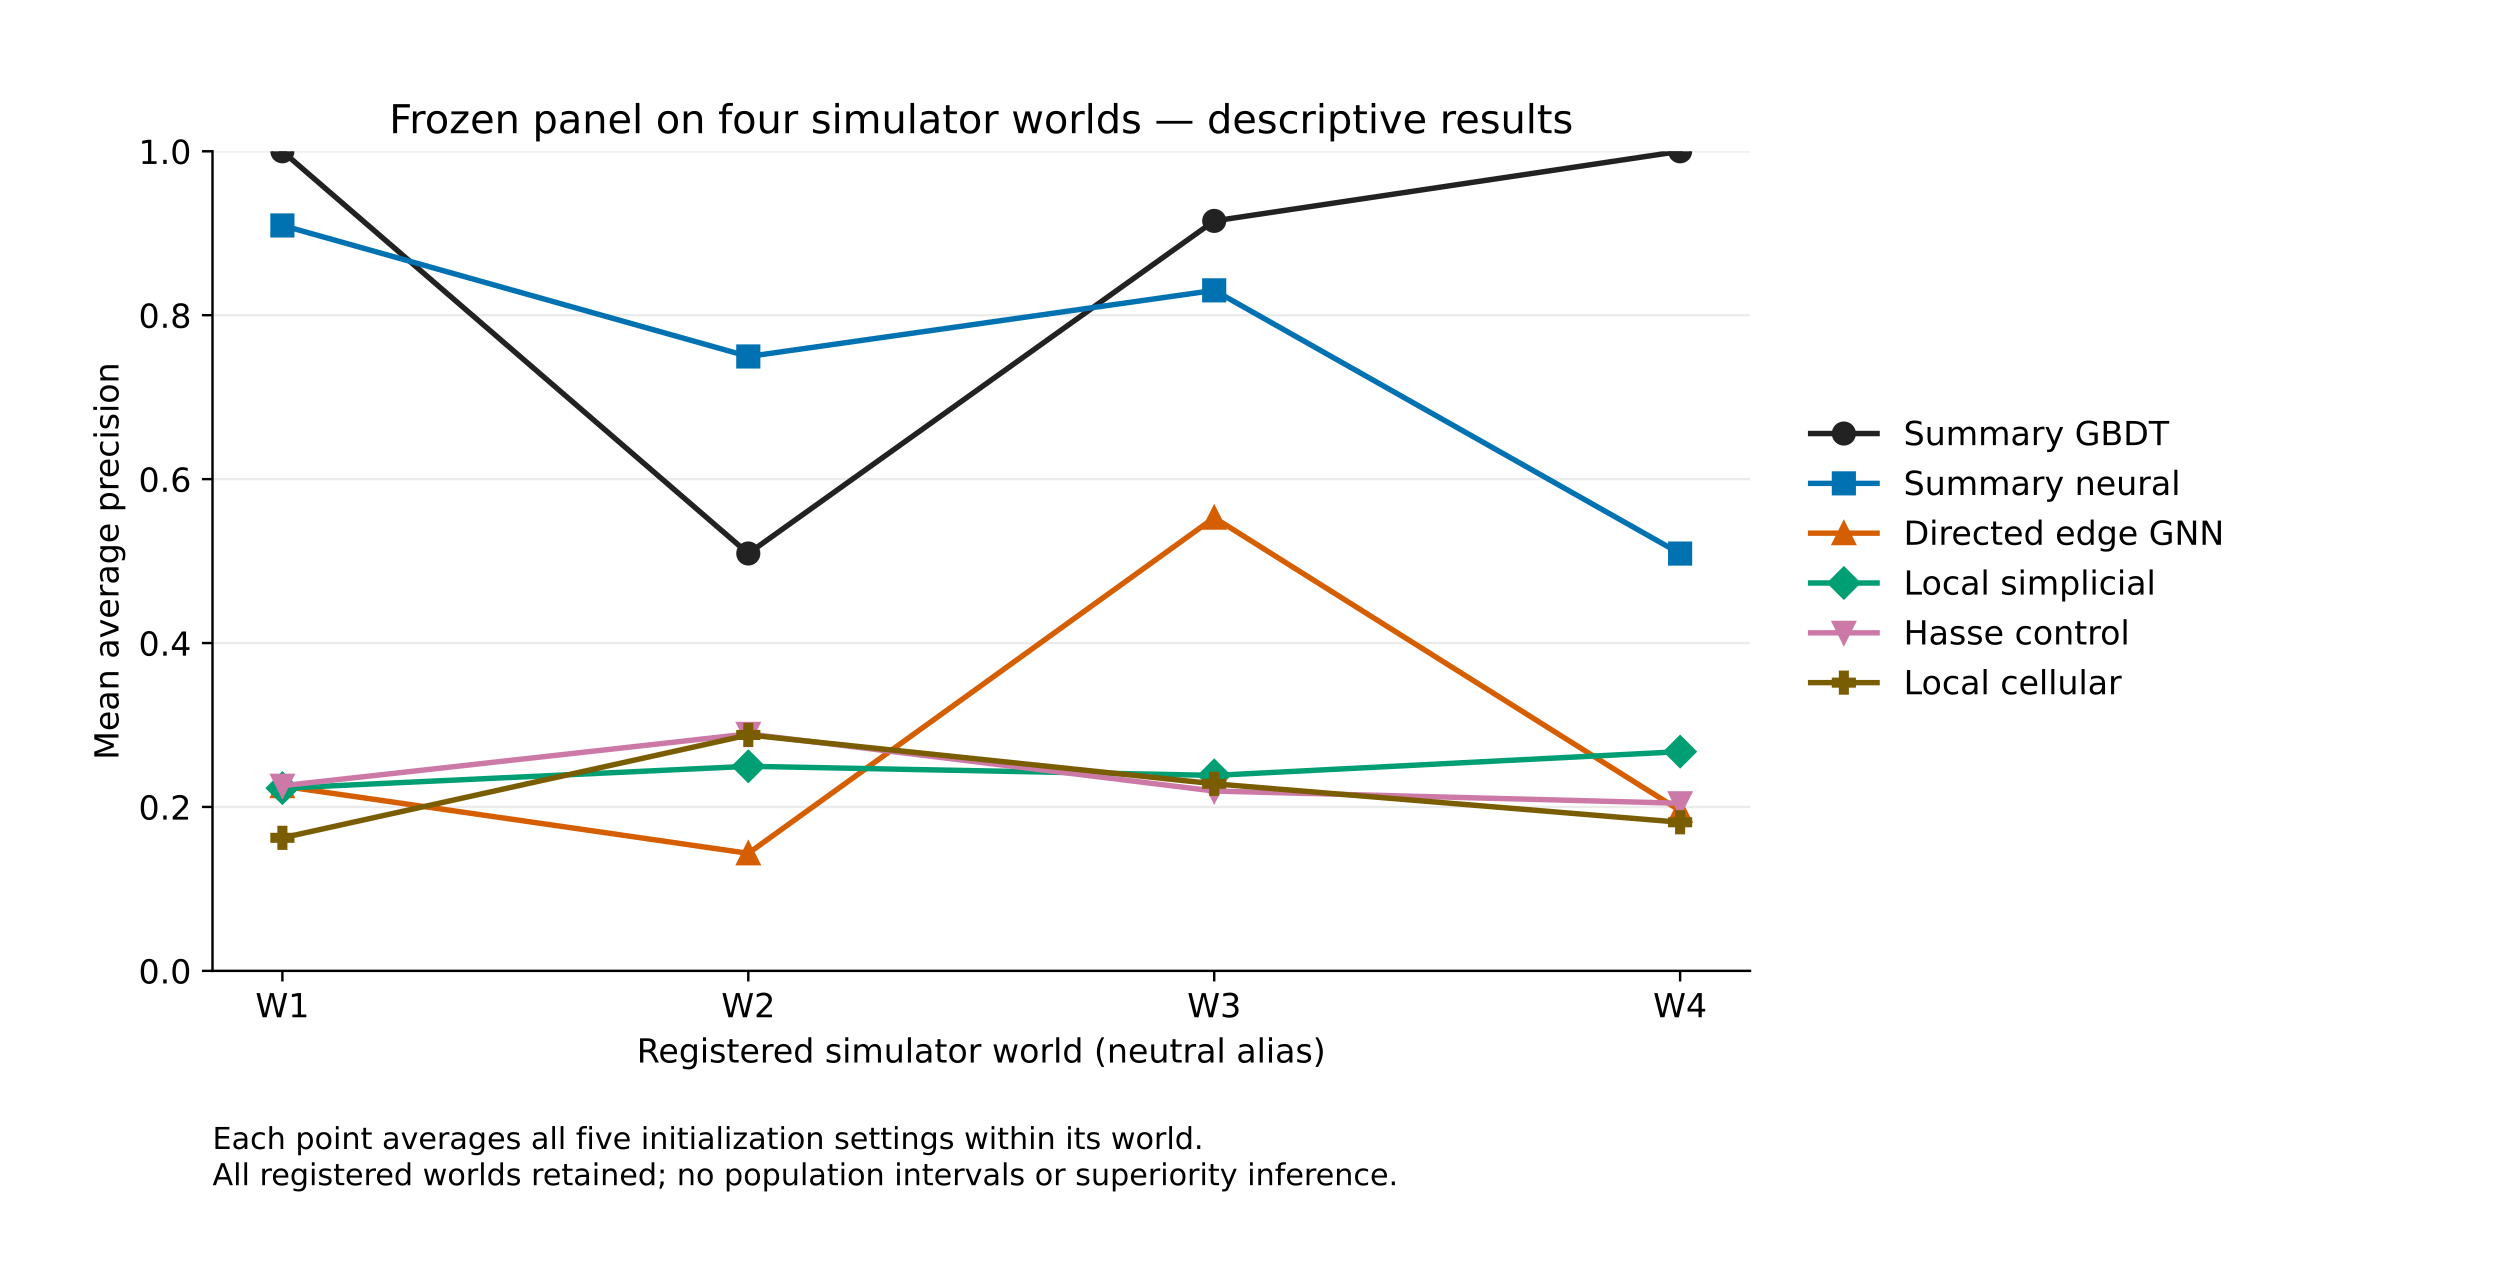
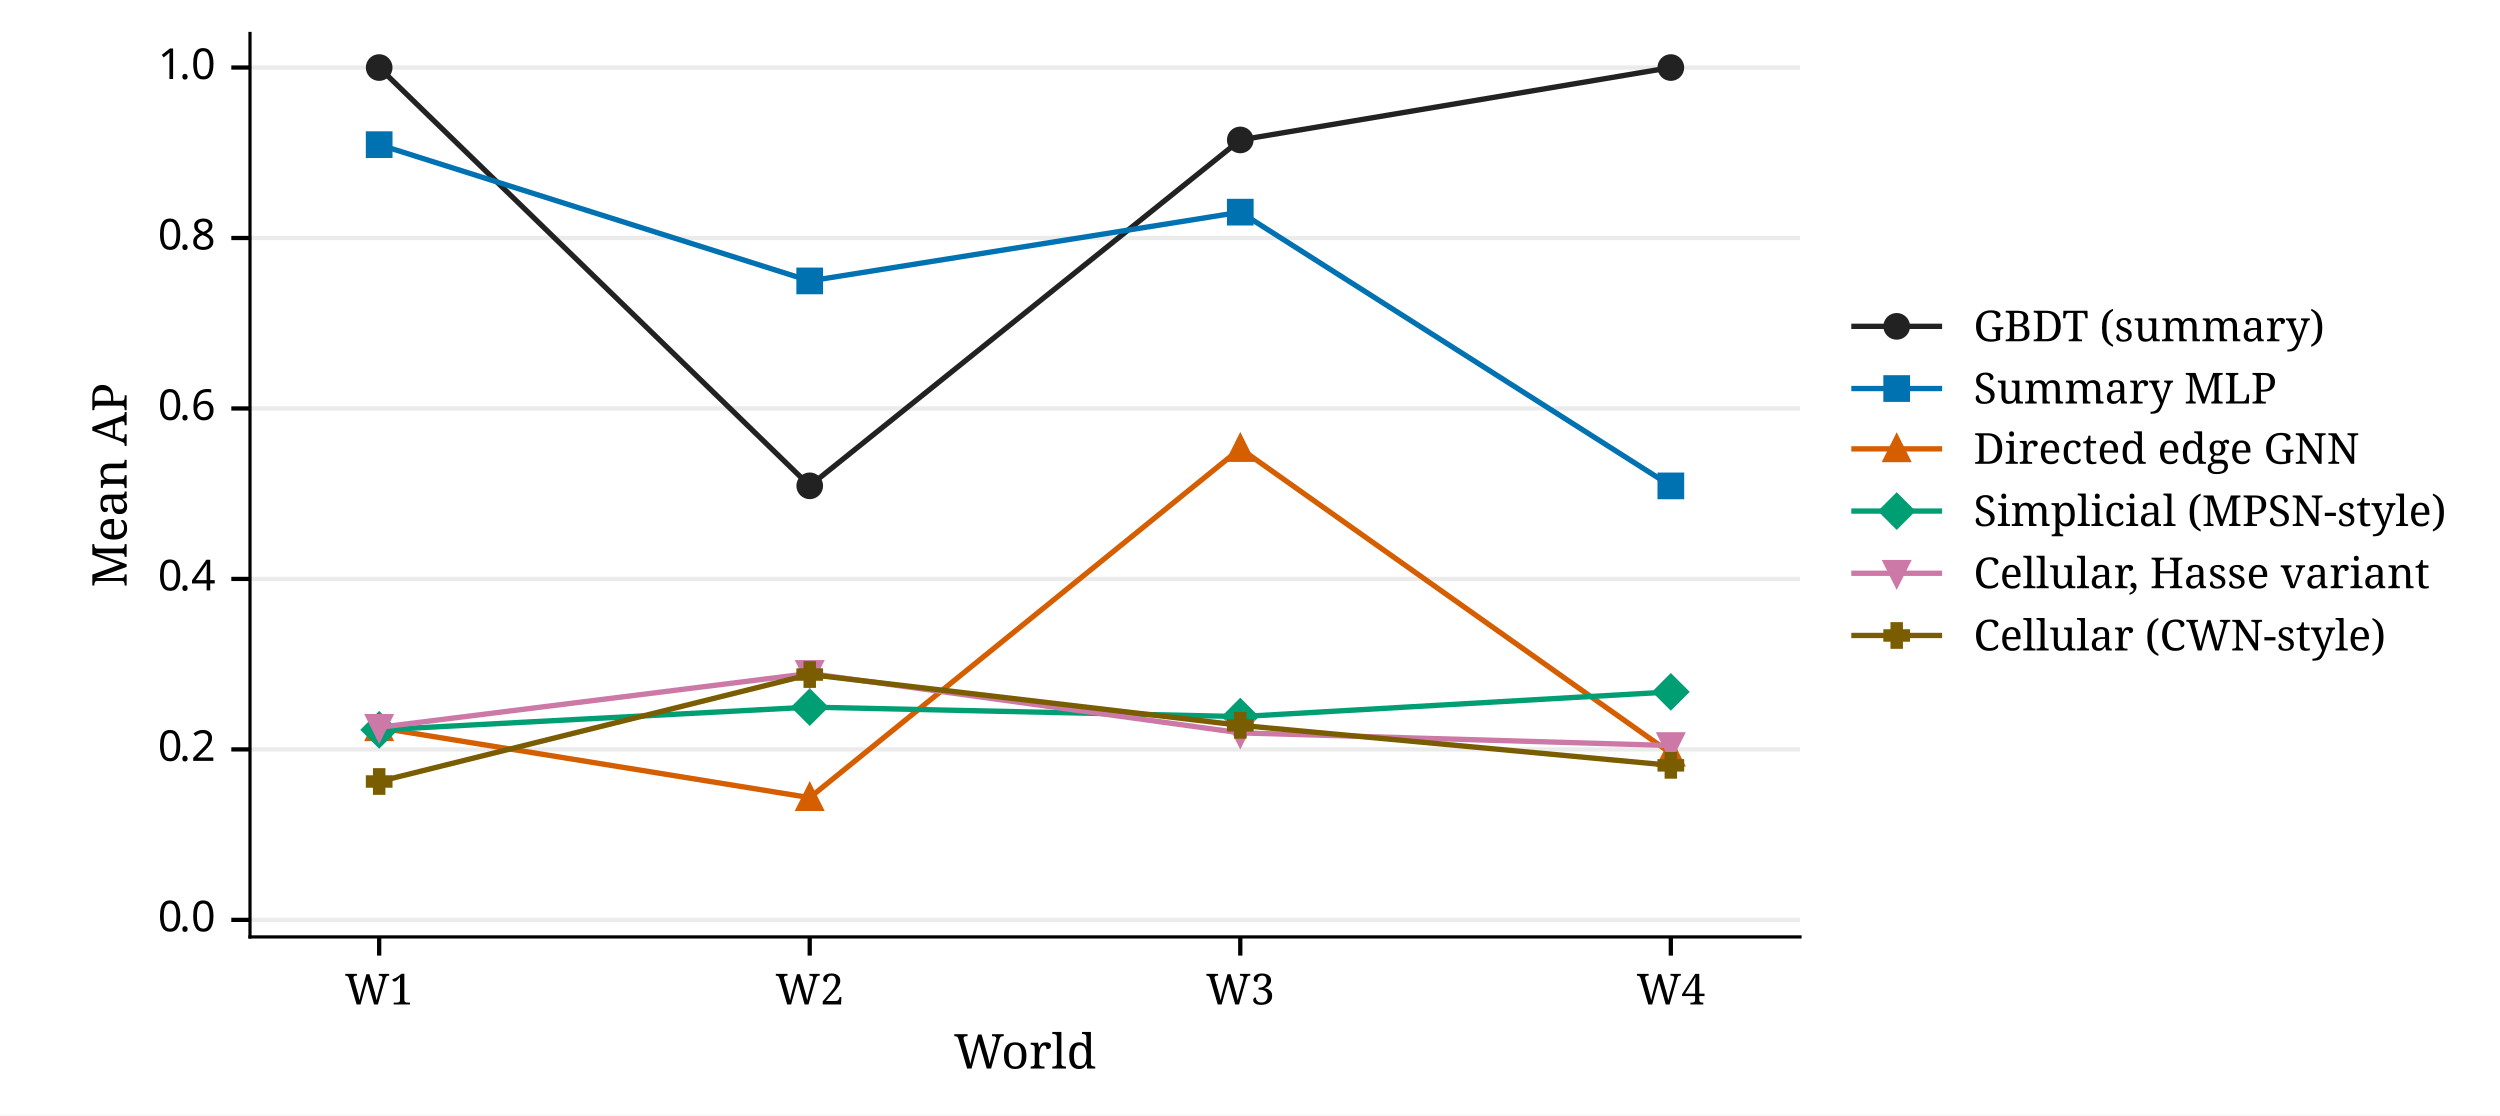
- <svg xmlns="http://www.w3.org/2000/svg" xmlns:xlink="http://www.w3.org/1999/xlink" width="828pt" height="417.6pt" viewBox="0 0 828 417.6" version="1.1">
+ <svg xmlns="http://www.w3.org/2000/svg" xmlns:xlink="http://www.w3.org/1999/xlink" width="468pt" height="208.8pt" viewBox="0 0 468 208.8" version="1.1">
  <defs>
    <style type="text/css">*{stroke-linejoin: round; stroke-linecap: butt}</style>
  </defs>
  <g id="figure_1">
    <g id="patch_1">
-       <path d="M 0 417.6  L 828 417.6  L 828 0  L 0 0  z " style="fill: #ffffff" />
+       <path d="M 0 208.8  L 468 208.8  L 468 0  L 0 0  z " style="fill: #ffffff" />
    </g>
    <g id="axes_1">
      <g id="patch_2">
-         <path d="M 70.38 321.552  L 579.6 321.552  L 579.6 50.112  L 70.38 50.112  z " style="fill: #ffffff" />
+         <path d="M 46.8 175.392  L 336.96 175.392  L 336.96 6.264  L 46.8 6.264  z " style="fill: #ffffff" />
      </g>
      <g id="matplotlib.axis_1">
        <g id="xtick_1">
          <g id="line2d_1">
            <defs>
              <path id="m6c389bc5df" d="M 0 0  L 0 3.5  " style="stroke: #000000; stroke-width: 0.8" />
            </defs>
            <g>
-               <use xlink:href="#m6c389bc5df" x="93.526" y="321.552" style="stroke: #000000; stroke-width: 0.8" />
+               <use xlink:href="#m6c389bc5df" x="70.98" y="175.392" style="stroke: #000000; stroke-width: 0.8" />
            </g>
          </g>
          <g id="text_1">
-             <text style="font-size: 11px; font-family: 'DejaVu Sans', 'Bitstream Vera Sans', 'Computer Modern Sans Serif', 'Lucida Grande', 'Verdana', 'Geneva', 'Lucid', 'Arial', 'Helvetica', 'Avant Garde', sans-serif; text-anchor: middle" x="93.526" y="336.909" transform="rotate(-0 93.52636 336.9094)">W1</text>
+             <text style="font-size: 8px; font-family: 'cmr10', serif; text-anchor: middle" x="70.98" y="188.033" transform="rotate(-0 70.98 188.0326)">W1</text>
          </g>
        </g>
        <g id="xtick_2">
          <g id="line2d_2">
            <g>
-               <use xlink:href="#m6c389bc5df" x="247.835" y="321.552" style="stroke: #000000; stroke-width: 0.8" />
+               <use xlink:href="#m6c389bc5df" x="151.58" y="175.392" style="stroke: #000000; stroke-width: 0.8" />
            </g>
          </g>
          <g id="text_2">
-             <text style="font-size: 11px; font-family: 'DejaVu Sans', 'Bitstream Vera Sans', 'Computer Modern Sans Serif', 'Lucida Grande', 'Verdana', 'Geneva', 'Lucid', 'Arial', 'Helvetica', 'Avant Garde', sans-serif; text-anchor: middle" x="247.835" y="336.909" transform="rotate(-0 247.8355 336.9094)">W2</text>
+             <text style="font-size: 8px; font-family: 'cmr10', serif; text-anchor: middle" x="151.58" y="188.033" transform="rotate(-0 151.58 188.0326)">W2</text>
          </g>
        </g>
        <g id="xtick_3">
          <g id="line2d_3">
            <g>
-               <use xlink:href="#m6c389bc5df" x="402.145" y="321.552" style="stroke: #000000; stroke-width: 0.8" />
+               <use xlink:href="#m6c389bc5df" x="232.18" y="175.392" style="stroke: #000000; stroke-width: 0.8" />
            </g>
          </g>
          <g id="text_3">
-             <text style="font-size: 11px; font-family: 'DejaVu Sans', 'Bitstream Vera Sans', 'Computer Modern Sans Serif', 'Lucida Grande', 'Verdana', 'Geneva', 'Lucid', 'Arial', 'Helvetica', 'Avant Garde', sans-serif; text-anchor: middle" x="402.145" y="336.909" transform="rotate(-0 402.1445 336.9094)">W3</text>
+             <text style="font-size: 8px; font-family: 'cmr10', serif; text-anchor: middle" x="232.18" y="188.033" transform="rotate(-0 232.18 188.0326)">W3</text>
          </g>
        </g>
        <g id="xtick_4">
          <g id="line2d_4">
            <g>
-               <use xlink:href="#m6c389bc5df" x="556.454" y="321.552" style="stroke: #000000; stroke-width: 0.8" />
+               <use xlink:href="#m6c389bc5df" x="312.78" y="175.392" style="stroke: #000000; stroke-width: 0.8" />
            </g>
          </g>
          <g id="text_4">
-             <text style="font-size: 11px; font-family: 'DejaVu Sans', 'Bitstream Vera Sans', 'Computer Modern Sans Serif', 'Lucida Grande', 'Verdana', 'Geneva', 'Lucid', 'Arial', 'Helvetica', 'Avant Garde', sans-serif; text-anchor: middle" x="556.454" y="336.909" transform="rotate(-0 556.4536 336.9094)">W4</text>
+             <text style="font-size: 8px; font-family: 'cmr10', serif; text-anchor: middle" x="312.78" y="188.033" transform="rotate(-0 312.78 188.0326)">W4</text>
          </g>
        </g>
        <g id="text_5">
-           <text style="font-size: 11px; font-family: 'DejaVu Sans', 'Bitstream Vera Sans', 'Computer Modern Sans Serif', 'Lucida Grande', 'Verdana', 'Geneva', 'Lucid', 'Arial', 'Helvetica', 'Avant Garde', sans-serif; text-anchor: middle" x="324.99" y="351.91" transform="rotate(-0 324.99 351.9103)">Registered simulator world (neutral alias)</text>
+           <text style="font-size: 9px; font-family: 'cmr10', serif; text-anchor: middle" x="191.88" y="200.027" transform="rotate(-0 191.88 200.0268)">World</text>
        </g>
      </g>
      <g id="matplotlib.axis_2">
        <g id="ytick_1">
          <g id="line2d_5">
-             <path d="M 70.38 321.552  L 579.6 321.552  " clip-path="url(#p02946ef02f)" style="fill: none; stroke: #b0b0b0; stroke-opacity: 0.25; stroke-width: 0.8; stroke-linecap: square" />
+             <path d="M 46.8 172.201  L 336.96 172.201  " clip-path="url(#p62756e9e31)" style="fill: none; stroke: #b0b0b0; stroke-opacity: 0.25; stroke-width: 0.8; stroke-linecap: square" />
          </g>
          <g id="line2d_6">
            <defs>
              <path id="mb1c5d11f18" d="M 0 0  L -3.5 0  " style="stroke: #000000; stroke-width: 0.8" />
            </defs>
            <g>
-               <use xlink:href="#mb1c5d11f18" x="70.38" y="321.552" style="stroke: #000000; stroke-width: 0.8" />
+               <use xlink:href="#mb1c5d11f18" x="46.8" y="172.201" style="stroke: #000000; stroke-width: 0.8" />
            </g>
          </g>
          <g id="text_6">
-             <text style="font-size: 11px; font-family: 'DejaVu Sans', 'Bitstream Vera Sans', 'Computer Modern Sans Serif', 'Lucida Grande', 'Verdana', 'Geneva', 'Lucid', 'Arial', 'Helvetica', 'Avant Garde', sans-serif; text-anchor: end" x="63.38" y="325.731" transform="rotate(-0 63.38 325.7307)">0.0</text>
+             <g transform="translate(29.56 175.0212)">
+               <text>
+                 <tspan x="0" y="-0.672" style="font-size: 8px; font-family: 'cmr10'">0</tspan>
+                 <tspan x="4" y="-0.672" style="font-size: 8px; font-family: 'cmr10'">.</tspan>
+                 <tspan x="6.215" y="-0.672" style="font-size: 8px; font-family: 'cmr10'">0</tspan>
+               </text>
+             </g>
          </g>
        </g>
        <g id="ytick_2">
          <g id="line2d_7">
-             <path d="M 70.38 267.264  L 579.6 267.264  " clip-path="url(#p02946ef02f)" style="fill: none; stroke: #b0b0b0; stroke-opacity: 0.25; stroke-width: 0.8; stroke-linecap: square" />
+             <path d="M 46.8 140.29  L 336.96 140.29  " clip-path="url(#p62756e9e31)" style="fill: none; stroke: #b0b0b0; stroke-opacity: 0.25; stroke-width: 0.8; stroke-linecap: square" />
          </g>
          <g id="line2d_8">
            <g>
-               <use xlink:href="#mb1c5d11f18" x="70.38" y="267.264" style="stroke: #000000; stroke-width: 0.8" />
+               <use xlink:href="#mb1c5d11f18" x="46.8" y="140.29" style="stroke: #000000; stroke-width: 0.8" />
            </g>
          </g>
          <g id="text_7">
-             <text style="font-size: 11px; font-family: 'DejaVu Sans', 'Bitstream Vera Sans', 'Computer Modern Sans Serif', 'Lucida Grande', 'Verdana', 'Geneva', 'Lucid', 'Arial', 'Helvetica', 'Avant Garde', sans-serif; text-anchor: end" x="63.38" y="271.443" transform="rotate(-0 63.38 271.4427)">0.2</text>
+             <g transform="translate(29.56 143.1103)">
+               <text>
+                 <tspan x="0" y="-0.672" style="font-size: 8px; font-family: 'cmr10'">0</tspan>
+                 <tspan x="4" y="-0.672" style="font-size: 8px; font-family: 'cmr10'">.</tspan>
+                 <tspan x="6.215" y="-0.672" style="font-size: 8px; font-family: 'cmr10'">2</tspan>
+               </text>
+             </g>
          </g>
        </g>
        <g id="ytick_3">
          <g id="line2d_9">
-             <path d="M 70.38 212.976  L 579.6 212.976  " clip-path="url(#p02946ef02f)" style="fill: none; stroke: #b0b0b0; stroke-opacity: 0.25; stroke-width: 0.8; stroke-linecap: square" />
+             <path d="M 46.8 108.379  L 336.96 108.379  " clip-path="url(#p62756e9e31)" style="fill: none; stroke: #b0b0b0; stroke-opacity: 0.25; stroke-width: 0.8; stroke-linecap: square" />
          </g>
          <g id="line2d_10">
            <g>
-               <use xlink:href="#mb1c5d11f18" x="70.38" y="212.976" style="stroke: #000000; stroke-width: 0.8" />
+               <use xlink:href="#mb1c5d11f18" x="46.8" y="108.379" style="stroke: #000000; stroke-width: 0.8" />
            </g>
          </g>
          <g id="text_8">
-             <text style="font-size: 11px; font-family: 'DejaVu Sans', 'Bitstream Vera Sans', 'Computer Modern Sans Serif', 'Lucida Grande', 'Verdana', 'Geneva', 'Lucid', 'Arial', 'Helvetica', 'Avant Garde', sans-serif; text-anchor: end" x="63.38" y="217.155" transform="rotate(-0 63.38 217.1547)">0.4</text>
+             <g transform="translate(29.56 111.1993)">
+               <text>
+                 <tspan x="0" y="-0.672" style="font-size: 8px; font-family: 'cmr10'">0</tspan>
+                 <tspan x="4" y="-0.672" style="font-size: 8px; font-family: 'cmr10'">.</tspan>
+                 <tspan x="6.215" y="-0.672" style="font-size: 8px; font-family: 'cmr10'">4</tspan>
+               </text>
+             </g>
          </g>
        </g>
        <g id="ytick_4">
          <g id="line2d_11">
-             <path d="M 70.38 158.688  L 579.6 158.688  " clip-path="url(#p02946ef02f)" style="fill: none; stroke: #b0b0b0; stroke-opacity: 0.25; stroke-width: 0.8; stroke-linecap: square" />
+             <path d="M 46.8 76.468  L 336.96 76.468  " clip-path="url(#p62756e9e31)" style="fill: none; stroke: #b0b0b0; stroke-opacity: 0.25; stroke-width: 0.8; stroke-linecap: square" />
          </g>
          <g id="line2d_12">
            <g>
-               <use xlink:href="#mb1c5d11f18" x="70.38" y="158.688" style="stroke: #000000; stroke-width: 0.8" />
+               <use xlink:href="#mb1c5d11f18" x="46.8" y="76.468" style="stroke: #000000; stroke-width: 0.8" />
            </g>
          </g>
          <g id="text_9">
-             <text style="font-size: 11px; font-family: 'DejaVu Sans', 'Bitstream Vera Sans', 'Computer Modern Sans Serif', 'Lucida Grande', 'Verdana', 'Geneva', 'Lucid', 'Arial', 'Helvetica', 'Avant Garde', sans-serif; text-anchor: end" x="63.38" y="162.867" transform="rotate(-0 63.38 162.8667)">0.6</text>
+             <g transform="translate(29.56 79.28839)">
+               <text>
+                 <tspan x="0" y="-0.672" style="font-size: 8px; font-family: 'cmr10'">0</tspan>
+                 <tspan x="4" y="-0.672" style="font-size: 8px; font-family: 'cmr10'">.</tspan>
+                 <tspan x="6.215" y="-0.672" style="font-size: 8px; font-family: 'cmr10'">6</tspan>
+               </text>
+             </g>
          </g>
        </g>
        <g id="ytick_5">
          <g id="line2d_13">
-             <path d="M 70.38 104.4  L 579.6 104.4  " clip-path="url(#p02946ef02f)" style="fill: none; stroke: #b0b0b0; stroke-opacity: 0.25; stroke-width: 0.8; stroke-linecap: square" />
+             <path d="M 46.8 44.557  L 336.96 44.557  " clip-path="url(#p62756e9e31)" style="fill: none; stroke: #b0b0b0; stroke-opacity: 0.25; stroke-width: 0.8; stroke-linecap: square" />
          </g>
          <g id="line2d_14">
            <g>
-               <use xlink:href="#mb1c5d11f18" x="70.38" y="104.4" style="stroke: #000000; stroke-width: 0.8" />
+               <use xlink:href="#mb1c5d11f18" x="46.8" y="44.557" style="stroke: #000000; stroke-width: 0.8" />
            </g>
          </g>
          <g id="text_10">
-             <text style="font-size: 11px; font-family: 'DejaVu Sans', 'Bitstream Vera Sans', 'Computer Modern Sans Serif', 'Lucida Grande', 'Verdana', 'Geneva', 'Lucid', 'Arial', 'Helvetica', 'Avant Garde', sans-serif; text-anchor: end" x="63.38" y="108.579" transform="rotate(-0 63.38 108.5787)">0.8</text>
+             <g transform="translate(29.56 47.37745)">
+               <text>
+                 <tspan x="0" y="-0.672" style="font-size: 8px; font-family: 'cmr10'">0</tspan>
+                 <tspan x="4" y="-0.672" style="font-size: 8px; font-family: 'cmr10'">.</tspan>
+                 <tspan x="6.215" y="-0.672" style="font-size: 8px; font-family: 'cmr10'">8</tspan>
+               </text>
+             </g>
          </g>
        </g>
        <g id="ytick_6">
          <g id="line2d_15">
-             <path d="M 70.38 50.112  L 579.6 50.112  " clip-path="url(#p02946ef02f)" style="fill: none; stroke: #b0b0b0; stroke-opacity: 0.25; stroke-width: 0.8; stroke-linecap: square" />
+             <path d="M 46.8 12.646  L 336.96 12.646  " clip-path="url(#p62756e9e31)" style="fill: none; stroke: #b0b0b0; stroke-opacity: 0.25; stroke-width: 0.8; stroke-linecap: square" />
          </g>
          <g id="line2d_16">
            <g>
-               <use xlink:href="#mb1c5d11f18" x="70.38" y="50.112" style="stroke: #000000; stroke-width: 0.8" />
+               <use xlink:href="#mb1c5d11f18" x="46.8" y="12.646" style="stroke: #000000; stroke-width: 0.8" />
            </g>
          </g>
          <g id="text_11">
-             <text style="font-size: 11px; font-family: 'DejaVu Sans', 'Bitstream Vera Sans', 'Computer Modern Sans Serif', 'Lucida Grande', 'Verdana', 'Geneva', 'Lucid', 'Arial', 'Helvetica', 'Avant Garde', sans-serif; text-anchor: end" x="63.38" y="54.291" transform="rotate(-0 63.38 54.29071)">1.0</text>
+             <g transform="translate(29.56 15.4665)">
+               <text>
+                 <tspan x="0" y="-0.672" style="font-size: 8px; font-family: 'cmr10'">1</tspan>
+                 <tspan x="4" y="-0.672" style="font-size: 8px; font-family: 'cmr10'">.</tspan>
+                 <tspan x="6.215" y="-0.672" style="font-size: 8px; font-family: 'cmr10'">0</tspan>
+               </text>
+             </g>
          </g>
        </g>
        <g id="text_12">
-           <text style="font-size: 11px; font-family: 'DejaVu Sans', 'Bitstream Vera Sans', 'Computer Modern Sans Serif', 'Lucida Grande', 'Verdana', 'Geneva', 'Lucid', 'Arial', 'Helvetica', 'Avant Garde', sans-serif; text-anchor: middle" x="39.244" y="185.832" transform="rotate(-90 39.24398 185.832)">Mean average precision</text>
+           <text style="font-size: 9px; font-family: 'cmr10', serif; text-anchor: middle" x="23.706" y="90.828" transform="rotate(-90 23.70551 90.828)">Mean AP</text>
        </g>
      </g>
      <g id="line2d_17">
-         <path d="M 93.526 50.112  L 247.835 183.319  L 402.145 73.163  L 556.454 50.112  " clip-path="url(#p02946ef02f)" style="fill: none; stroke: #222222; stroke-width: 1.8; stroke-linecap: square" />
-         <defs>
-           <path id="mfd40893199" d="M 0 3.5  C 0.928 3.5 1.819 3.131 2.475 2.475  C 3.131 1.819 3.5 0.928 3.5 0  C 3.5 -0.928 3.131 -1.819 2.475 -2.475  C 1.819 -3.131 0.928 -3.5 0 -3.5  C -0.928 -3.5 -1.819 -3.131 -2.475 -2.475  C -3.131 -1.819 -3.5 -0.928 -3.5 0  C -3.5 0.928 -3.131 1.819 -2.475 2.475  C -1.819 3.131 -0.928 3.5 0 3.5  z " style="stroke: #222222" />
-         </defs>
-         <g clip-path="url(#p02946ef02f)">
-           <use xlink:href="#mfd40893199" x="93.526" y="50.112" style="fill: #222222; stroke: #222222" />
-           <use xlink:href="#mfd40893199" x="247.835" y="183.319" style="fill: #222222; stroke: #222222" />
-           <use xlink:href="#mfd40893199" x="402.145" y="73.163" style="fill: #222222; stroke: #222222" />
-           <use xlink:href="#mfd40893199" x="556.454" y="50.112" style="fill: #222222; stroke: #222222" />
+         <path d="M 70.98 12.646  L 151.58 90.946  L 232.18 26.196  L 312.78 12.646  " clip-path="url(#p62756e9e31)" style="fill: none; stroke: #222222; stroke-linecap: square" />
+         <defs>
+           <path id="m15b1cf90c0" d="M 0 2  C 0.53 2 1.039 1.789 1.414 1.414  C 1.789 1.039 2 0.53 2 0  C 2 -0.53 1.789 -1.039 1.414 -1.414  C 1.039 -1.789 0.53 -2 0 -2  C -0.53 -2 -1.039 -1.789 -1.414 -1.414  C -1.789 -1.039 -2 -0.53 -2 0  C -2 0.53 -1.789 1.039 -1.414 1.414  C -1.039 1.789 -0.53 2 0 2  z " style="stroke: #222222" />
+         </defs>
+         <g clip-path="url(#p62756e9e31)">
+           <use xlink:href="#m15b1cf90c0" x="70.98" y="12.646" style="fill: #222222; stroke: #222222" />
+           <use xlink:href="#m15b1cf90c0" x="151.58" y="90.946" style="fill: #222222; stroke: #222222" />
+           <use xlink:href="#m15b1cf90c0" x="232.18" y="26.196" style="fill: #222222; stroke: #222222" />
+           <use xlink:href="#m15b1cf90c0" x="312.78" y="12.646" style="fill: #222222; stroke: #222222" />
        </g>
      </g>
      <g id="line2d_18">
-         <path d="M 93.526 74.671  L 247.835 118.061  L 402.145 96.16  L 556.454 183.342  " clip-path="url(#p02946ef02f)" style="fill: none; stroke: #0072b2; stroke-width: 1.8; stroke-linecap: square" />
-         <defs>
-           <path id="m1a47d52bd1" d="M -3.5 3.5  L 3.5 3.5  L 3.5 -3.5  L -3.5 -3.5  z " style="stroke: #0072b2; stroke-linejoin: miter" />
-         </defs>
-         <g clip-path="url(#p02946ef02f)">
-           <use xlink:href="#m1a47d52bd1" x="93.526" y="74.671" style="fill: #0072b2; stroke: #0072b2; stroke-linejoin: miter" />
-           <use xlink:href="#m1a47d52bd1" x="247.835" y="118.061" style="fill: #0072b2; stroke: #0072b2; stroke-linejoin: miter" />
-           <use xlink:href="#m1a47d52bd1" x="402.145" y="96.16" style="fill: #0072b2; stroke: #0072b2; stroke-linejoin: miter" />
-           <use xlink:href="#m1a47d52bd1" x="556.454" y="183.342" style="fill: #0072b2; stroke: #0072b2; stroke-linejoin: miter" />
+         <path d="M 70.98 27.082  L 151.58 52.587  L 232.18 39.714  L 312.78 90.96  " clip-path="url(#p62756e9e31)" style="fill: none; stroke: #0072b2; stroke-linecap: square" />
+         <defs>
+           <path id="mfae08baf73" d="M -2 2  L 2 2  L 2 -2  L -2 -2  z " style="stroke: #0072b2; stroke-linejoin: miter" />
+         </defs>
+         <g clip-path="url(#p62756e9e31)">
+           <use xlink:href="#mfae08baf73" x="70.98" y="27.082" style="fill: #0072b2; stroke: #0072b2; stroke-linejoin: miter" />
+           <use xlink:href="#mfae08baf73" x="151.58" y="52.587" style="fill: #0072b2; stroke: #0072b2; stroke-linejoin: miter" />
+           <use xlink:href="#mfae08baf73" x="232.18" y="39.714" style="fill: #0072b2; stroke: #0072b2; stroke-linejoin: miter" />
+           <use xlink:href="#mfae08baf73" x="312.78" y="90.96" style="fill: #0072b2; stroke: #0072b2; stroke-linejoin: miter" />
        </g>
      </g>
      <g id="line2d_19">
-         <path d="M 93.526 260.372  L 247.835 282.628  L 402.145 171.45  L 556.454 268.48  " clip-path="url(#p02946ef02f)" style="fill: none; stroke: #d55e00; stroke-width: 1.8; stroke-linecap: square" />
-         <defs>
-           <path id="m97fa1b6cb2" d="M 0 -3.5  L -3.5 3.5  L 3.5 3.5  z " style="stroke: #d55e00; stroke-linejoin: miter" />
-         </defs>
-         <g clip-path="url(#p02946ef02f)">
-           <use xlink:href="#m97fa1b6cb2" x="93.526" y="260.372" style="fill: #d55e00; stroke: #d55e00; stroke-linejoin: miter" />
-           <use xlink:href="#m97fa1b6cb2" x="247.835" y="282.628" style="fill: #d55e00; stroke: #d55e00; stroke-linejoin: miter" />
-           <use xlink:href="#m97fa1b6cb2" x="402.145" y="171.45" style="fill: #d55e00; stroke: #d55e00; stroke-linejoin: miter" />
-           <use xlink:href="#m97fa1b6cb2" x="556.454" y="268.48" style="fill: #d55e00; stroke: #d55e00; stroke-linejoin: miter" />
+         <path d="M 70.98 136.239  L 151.58 149.321  L 232.18 83.97  L 312.78 141.005  " clip-path="url(#p62756e9e31)" style="fill: none; stroke: #d55e00; stroke-linecap: square" />
+         <defs>
+           <path id="md501f0b48d" d="M 0 -2  L -2 2  L 2 2  z " style="stroke: #d55e00; stroke-linejoin: miter" />
+         </defs>
+         <g clip-path="url(#p62756e9e31)">
+           <use xlink:href="#md501f0b48d" x="70.98" y="136.239" style="fill: #d55e00; stroke: #d55e00; stroke-linejoin: miter" />
+           <use xlink:href="#md501f0b48d" x="151.58" y="149.321" style="fill: #d55e00; stroke: #d55e00; stroke-linejoin: miter" />
+           <use xlink:href="#md501f0b48d" x="232.18" y="83.97" style="fill: #d55e00; stroke: #d55e00; stroke-linejoin: miter" />
+           <use xlink:href="#md501f0b48d" x="312.78" y="141.005" style="fill: #d55e00; stroke: #d55e00; stroke-linejoin: miter" />
        </g>
      </g>
      <g id="line2d_20">
-         <path d="M 93.526 261.029  L 247.835 253.795  L 402.145 256.812  L 556.454 248.937  " clip-path="url(#p02946ef02f)" style="fill: none; stroke: #009e73; stroke-width: 1.8; stroke-linecap: square" />
-         <defs>
-           <path id="m4164c80a22" d="M -0 4.95  L 4.95 0  L 0 -4.95  L -4.95 -0  z " style="stroke: #009e73; stroke-linejoin: miter" />
-         </defs>
-         <g clip-path="url(#p02946ef02f)">
-           <use xlink:href="#m4164c80a22" x="93.526" y="261.029" style="fill: #009e73; stroke: #009e73; stroke-linejoin: miter" />
-           <use xlink:href="#m4164c80a22" x="247.835" y="253.795" style="fill: #009e73; stroke: #009e73; stroke-linejoin: miter" />
-           <use xlink:href="#m4164c80a22" x="402.145" y="256.812" style="fill: #009e73; stroke: #009e73; stroke-linejoin: miter" />
-           <use xlink:href="#m4164c80a22" x="556.454" y="248.937" style="fill: #009e73; stroke: #009e73; stroke-linejoin: miter" />
+         <path d="M 70.98 136.625  L 151.58 132.373  L 232.18 134.146  L 312.78 129.517  " clip-path="url(#p62756e9e31)" style="fill: none; stroke: #009e73; stroke-linecap: square" />
+         <defs>
+           <path id="mef66287330" d="M -0 2.828  L 2.828 0  L 0 -2.828  L -2.828 -0  z " style="stroke: #009e73; stroke-linejoin: miter" />
+         </defs>
+         <g clip-path="url(#p62756e9e31)">
+           <use xlink:href="#mef66287330" x="70.98" y="136.625" style="fill: #009e73; stroke: #009e73; stroke-linejoin: miter" />
+           <use xlink:href="#mef66287330" x="151.58" y="132.373" style="fill: #009e73; stroke: #009e73; stroke-linejoin: miter" />
+           <use xlink:href="#mef66287330" x="232.18" y="134.146" style="fill: #009e73; stroke: #009e73; stroke-linejoin: miter" />
+           <use xlink:href="#mef66287330" x="312.78" y="129.517" style="fill: #009e73; stroke: #009e73; stroke-linejoin: miter" />
        </g>
      </g>
      <g id="line2d_21">
-         <path d="M 93.526 260.229  L 247.835 243.062  L 402.145 261.997  L 556.454 266.037  " clip-path="url(#p02946ef02f)" style="fill: none; stroke: #cc79a7; stroke-width: 1.8; stroke-linecap: square" />
-         <defs>
-           <path id="m4fd047fc9b" d="M -0 3.5  L 3.5 -3.5  L -3.5 -3.5  z " style="stroke: #cc79a7; stroke-linejoin: miter" />
-         </defs>
-         <g clip-path="url(#p02946ef02f)">
-           <use xlink:href="#m4fd047fc9b" x="93.526" y="260.229" style="fill: #cc79a7; stroke: #cc79a7; stroke-linejoin: miter" />
-           <use xlink:href="#m4fd047fc9b" x="247.835" y="243.062" style="fill: #cc79a7; stroke: #cc79a7; stroke-linejoin: miter" />
-           <use xlink:href="#m4fd047fc9b" x="402.145" y="261.997" style="fill: #cc79a7; stroke: #cc79a7; stroke-linejoin: miter" />
-           <use xlink:href="#m4fd047fc9b" x="556.454" y="266.037" style="fill: #cc79a7; stroke: #cc79a7; stroke-linejoin: miter" />
+         <path d="M 70.98 136.155  L 151.58 126.064  L 232.18 137.194  L 312.78 139.569  " clip-path="url(#p62756e9e31)" style="fill: none; stroke: #cc79a7; stroke-linecap: square" />
+         <defs>
+           <path id="m6928459406" d="M -0 2  L 2 -2  L -2 -2  z " style="stroke: #cc79a7; stroke-linejoin: miter" />
+         </defs>
+         <g clip-path="url(#p62756e9e31)">
+           <use xlink:href="#m6928459406" x="70.98" y="136.155" style="fill: #cc79a7; stroke: #cc79a7; stroke-linejoin: miter" />
+           <use xlink:href="#m6928459406" x="151.58" y="126.064" style="fill: #cc79a7; stroke: #cc79a7; stroke-linejoin: miter" />
+           <use xlink:href="#m6928459406" x="232.18" y="137.194" style="fill: #cc79a7; stroke: #cc79a7; stroke-linejoin: miter" />
+           <use xlink:href="#m6928459406" x="312.78" y="139.569" style="fill: #cc79a7; stroke: #cc79a7; stroke-linejoin: miter" />
        </g>
      </g>
      <g id="line2d_22">
-         <path d="M 93.526 277.485  L 247.835 243.417  L 402.145 259.597  L 556.454 272.34  " clip-path="url(#p02946ef02f)" style="fill: none; stroke: #7a5d00; stroke-width: 1.8; stroke-linecap: square" />
-         <defs>
-           <path id="m3e72d09add" d="M -1.167 3.5  L 1.167 3.5  L 1.167 1.167  L 3.5 1.167  L 3.5 -1.167  L 1.167 -1.167  L 1.167 -3.5  L -1.167 -3.5  L -1.167 -1.167  L -3.5 -1.167  L -3.5 1.167  L -1.167 1.167  z " style="stroke: #7a5d00; stroke-linejoin: miter" />
-         </defs>
-         <g clip-path="url(#p02946ef02f)">
-           <use xlink:href="#m3e72d09add" x="93.526" y="277.485" style="fill: #7a5d00; stroke: #7a5d00; stroke-linejoin: miter" />
-           <use xlink:href="#m3e72d09add" x="247.835" y="243.417" style="fill: #7a5d00; stroke: #7a5d00; stroke-linejoin: miter" />
-           <use xlink:href="#m3e72d09add" x="402.145" y="259.597" style="fill: #7a5d00; stroke: #7a5d00; stroke-linejoin: miter" />
-           <use xlink:href="#m3e72d09add" x="556.454" y="272.34" style="fill: #7a5d00; stroke: #7a5d00; stroke-linejoin: miter" />
+         <path d="M 70.98 146.298  L 151.58 126.273  L 232.18 135.783  L 312.78 143.274  " clip-path="url(#p62756e9e31)" style="fill: none; stroke: #7a5d00; stroke-linecap: square" />
+         <defs>
+           <path id="m815ca616e2" d="M -0.667 2  L 0.667 2  L 0.667 0.667  L 2 0.667  L 2 -0.667  L 0.667 -0.667  L 0.667 -2  L -0.667 -2  L -0.667 -0.667  L -2 -0.667  L -2 0.667  L -0.667 0.667  z " style="stroke: #7a5d00; stroke-linejoin: miter" />
+         </defs>
+         <g clip-path="url(#p62756e9e31)">
+           <use xlink:href="#m815ca616e2" x="70.98" y="146.298" style="fill: #7a5d00; stroke: #7a5d00; stroke-linejoin: miter" />
+           <use xlink:href="#m815ca616e2" x="151.58" y="126.273" style="fill: #7a5d00; stroke: #7a5d00; stroke-linejoin: miter" />
+           <use xlink:href="#m815ca616e2" x="232.18" y="135.783" style="fill: #7a5d00; stroke: #7a5d00; stroke-linejoin: miter" />
+           <use xlink:href="#m815ca616e2" x="312.78" y="143.274" style="fill: #7a5d00; stroke: #7a5d00; stroke-linejoin: miter" />
        </g>
      </g>
      <g id="patch_3">
-         <path d="M 70.38 321.552  L 70.38 50.112  " style="fill: none; stroke: #000000; stroke-width: 0.8; stroke-linejoin: miter; stroke-linecap: square" />
+         <path d="M 46.8 175.392  L 46.8 6.264  " style="fill: none; stroke: #000000; stroke-width: 0.6; stroke-linejoin: miter; stroke-linecap: square" />
      </g>
      <g id="patch_4">
-         <path d="M 70.38 321.552  L 579.6 321.552  " style="fill: none; stroke: #000000; stroke-width: 0.8; stroke-linejoin: miter; stroke-linecap: square" />
-       </g>
-       <g id="text_13">
-         <text style="font-size: 13.2px; font-family: 'DejaVu Sans', 'Bitstream Vera Sans', 'Computer Modern Sans Serif', 'Lucida Grande', 'Verdana', 'Geneva', 'Lucid', 'Arial', 'Helvetica', 'Avant Garde', sans-serif; text-anchor: middle" x="324.99" y="44.112" transform="rotate(-0 324.99 44.112)">Frozen panel on four simulator worlds — descriptive results</text>
+         <path d="M 46.8 175.392  L 336.96 175.392  " style="fill: none; stroke: #000000; stroke-width: 0.6; stroke-linejoin: miter; stroke-linecap: square" />
      </g>
      <g id="legend_1">
        <g id="line2d_23">
-           <path d="M 599.684 143.588  L 610.684 143.588  L 621.684 143.588  " style="fill: none; stroke: #222222; stroke-width: 1.8; stroke-linecap: square" />
-           <g>
-             <use xlink:href="#mfd40893199" x="610.684" y="143.588" style="fill: #222222; stroke: #222222" />
+           <path d="M 347.062 61.093  L 355.062 61.093  L 363.062 61.093  " style="fill: none; stroke: #222222; stroke-linecap: square" />
+           <g>
+             <use xlink:href="#m15b1cf90c0" x="355.062" y="61.093" style="fill: #222222; stroke: #222222" />
+           </g>
+         </g>
+         <g id="text_13">
+           <text style="font-size: 8px; font-family: 'cmr10', serif; text-anchor: start" x="369.462" y="63.893" transform="rotate(-0 369.4616 63.89331)">GBDT (summary)</text>
+         </g>
+         <g id="line2d_24">
+           <path d="M 347.062 72.735  L 355.062 72.735  L 363.062 72.735  " style="fill: none; stroke: #0072b2; stroke-linecap: square" />
+           <g>
+             <use xlink:href="#mfae08baf73" x="355.062" y="72.735" style="fill: #0072b2; stroke: #0072b2; stroke-linejoin: miter" />
          </g>
        </g>
        <g id="text_14">
-           <text style="font-size: 11px; font-family: 'DejaVu Sans', 'Bitstream Vera Sans', 'Computer Modern Sans Serif', 'Lucida Grande', 'Verdana', 'Geneva', 'Lucid', 'Arial', 'Helvetica', 'Avant Garde', sans-serif; text-anchor: start" x="630.484" y="147.438" transform="rotate(-0 630.4844 147.4377)">Summary GBDT</text>
-         </g>
-         <g id="line2d_24">
-           <path d="M 599.684 160.089  L 610.684 160.089  L 621.684 160.089  " style="fill: none; stroke: #0072b2; stroke-width: 1.8; stroke-linecap: square" />
-           <g>
-             <use xlink:href="#m1a47d52bd1" x="610.684" y="160.089" style="fill: #0072b2; stroke: #0072b2; stroke-linejoin: miter" />
+           <text style="font-size: 8px; font-family: 'cmr10', serif; text-anchor: start" x="369.462" y="75.535" transform="rotate(-0 369.4616 75.53456)">Summary MLP</text>
+         </g>
+         <g id="line2d_25">
+           <path d="M 347.062 84.024  L 355.062 84.024  L 363.062 84.024  " style="fill: none; stroke: #d55e00; stroke-linecap: square" />
+           <g>
+             <use xlink:href="#md501f0b48d" x="355.062" y="84.024" style="fill: #d55e00; stroke: #d55e00; stroke-linejoin: miter" />
          </g>
        </g>
        <g id="text_15">
-           <text style="font-size: 11px; font-family: 'DejaVu Sans', 'Bitstream Vera Sans', 'Computer Modern Sans Serif', 'Lucida Grande', 'Verdana', 'Geneva', 'Lucid', 'Arial', 'Helvetica', 'Avant Garde', sans-serif; text-anchor: start" x="630.484" y="163.939" transform="rotate(-0 630.4844 163.9386)">Summary neural</text>
-         </g>
-         <g id="line2d_25">
-           <path d="M 599.684 176.589  L 610.684 176.589  L 621.684 176.589  " style="fill: none; stroke: #d55e00; stroke-width: 1.8; stroke-linecap: square" />
-           <g>
-             <use xlink:href="#m97fa1b6cb2" x="610.684" y="176.589" style="fill: #d55e00; stroke: #d55e00; stroke-linejoin: miter" />
+           <text style="font-size: 8px; font-family: 'cmr10', serif; text-anchor: start" x="369.462" y="86.824" transform="rotate(-0 369.4616 86.82425)">Directed edge GNN</text>
+         </g>
+         <g id="line2d_26">
+           <path d="M 347.062 95.673  L 355.062 95.673  L 363.062 95.673  " style="fill: none; stroke: #009e73; stroke-linecap: square" />
+           <g>
+             <use xlink:href="#mef66287330" x="355.062" y="95.673" style="fill: #009e73; stroke: #009e73; stroke-linejoin: miter" />
          </g>
        </g>
        <g id="text_16">
-           <text style="font-size: 11px; font-family: 'DejaVu Sans', 'Bitstream Vera Sans', 'Computer Modern Sans Serif', 'Lucida Grande', 'Verdana', 'Geneva', 'Lucid', 'Arial', 'Helvetica', 'Avant Garde', sans-serif; text-anchor: start" x="630.484" y="180.439" transform="rotate(-0 630.4844 180.4394)">Directed edge GNN</text>
-         </g>
-         <g id="line2d_26">
-           <path d="M 599.684 193.09  L 610.684 193.09  L 621.684 193.09  " style="fill: none; stroke: #009e73; stroke-width: 1.8; stroke-linecap: square" />
-           <g>
-             <use xlink:href="#m4164c80a22" x="610.684" y="193.09" style="fill: #009e73; stroke: #009e73; stroke-linejoin: miter" />
+           <text style="font-size: 8px; font-family: 'cmr10', serif; text-anchor: start" x="369.462" y="98.473" transform="rotate(-0 369.4616 98.473)">Simplicial (MPSN-style)</text>
+         </g>
+         <g id="line2d_27">
+           <path d="M 347.062 107.314  L 355.062 107.314  L 363.062 107.314  " style="fill: none; stroke: #cc79a7; stroke-linecap: square" />
+           <g>
+             <use xlink:href="#m6928459406" x="355.062" y="107.314" style="fill: #cc79a7; stroke: #cc79a7; stroke-linejoin: miter" />
          </g>
        </g>
        <g id="text_17">
-           <text style="font-size: 11px; font-family: 'DejaVu Sans', 'Bitstream Vera Sans', 'Computer Modern Sans Serif', 'Lucida Grande', 'Verdana', 'Geneva', 'Lucid', 'Arial', 'Helvetica', 'Avant Garde', sans-serif; text-anchor: start" x="630.484" y="196.94" transform="rotate(-0 630.4844 196.9403)">Local simplicial</text>
-         </g>
-         <g id="line2d_27">
-           <path d="M 599.684 209.591  L 610.684 209.591  L 621.684 209.591  " style="fill: none; stroke: #cc79a7; stroke-width: 1.8; stroke-linecap: square" />
-           <g>
-             <use xlink:href="#m4fd047fc9b" x="610.684" y="209.591" style="fill: #cc79a7; stroke: #cc79a7; stroke-linejoin: miter" />
+           <text style="font-size: 8px; font-family: 'cmr10', serif; text-anchor: start" x="369.462" y="110.114" transform="rotate(-0 369.4616 110.1142)">Cellular, Hasse variant</text>
+         </g>
+         <g id="line2d_28">
+           <path d="M 347.062 118.963  L 355.062 118.963  L 363.062 118.963  " style="fill: none; stroke: #7a5d00; stroke-linecap: square" />
+           <g>
+             <use xlink:href="#m815ca616e2" x="355.062" y="118.963" style="fill: #7a5d00; stroke: #7a5d00; stroke-linejoin: miter" />
          </g>
        </g>
        <g id="text_18">
-           <text style="font-size: 11px; font-family: 'DejaVu Sans', 'Bitstream Vera Sans', 'Computer Modern Sans Serif', 'Lucida Grande', 'Verdana', 'Geneva', 'Lucid', 'Arial', 'Helvetica', 'Avant Garde', sans-serif; text-anchor: start" x="630.484" y="213.441" transform="rotate(-0 630.4844 213.4411)">Hasse control</text>
-         </g>
-         <g id="line2d_28">
-           <path d="M 599.684 226.092  L 610.684 226.092  L 621.684 226.092  " style="fill: none; stroke: #7a5d00; stroke-width: 1.8; stroke-linecap: square" />
-           <g>
-             <use xlink:href="#m3e72d09add" x="610.684" y="226.092" style="fill: #7a5d00; stroke: #7a5d00; stroke-linejoin: miter" />
-           </g>
-         </g>
-         <g id="text_19">
-           <text style="font-size: 11px; font-family: 'DejaVu Sans', 'Bitstream Vera Sans', 'Computer Modern Sans Serif', 'Lucida Grande', 'Verdana', 'Geneva', 'Lucid', 'Arial', 'Helvetica', 'Avant Garde', sans-serif; text-anchor: start" x="630.484" y="229.942" transform="rotate(-0 630.4844 229.942)">Local cellular</text>
-         </g>
-       </g>
-     </g>
-     <g id="text_20">
-       <text style="font-size: 10px; font-family: 'DejaVu Sans', 'Bitstream Vera Sans', 'Computer Modern Sans Serif', 'Lucida Grande', 'Verdana', 'Geneva', 'Lucid', 'Arial', 'Helvetica', 'Avant Garde', sans-serif" transform="translate(70.38 380.5413)">Each point averages all five initialization settings within its world.</text>
-       <text style="font-size: 10px; font-family: 'DejaVu Sans', 'Bitstream Vera Sans', 'Computer Modern Sans Serif', 'Lucida Grande', 'Verdana', 'Geneva', 'Lucid', 'Arial', 'Helvetica', 'Avant Garde', sans-serif" transform="translate(70.38 392.544)">All registered worlds retained; no population intervals or superiority inference.</text>
+           <text style="font-size: 8px; font-family: 'cmr10', serif; text-anchor: start" x="369.462" y="121.763" transform="rotate(-0 369.4616 121.7627)">Cellular (CWN-style)</text>
+         </g>
+       </g>
    </g>
  </g>
  <defs>
-     <clipPath id="p02946ef02f">
-       <rect x="70.38" y="50.112" width="509.22" height="271.44" />
+     <clipPath id="p62756e9e31">
+       <rect x="46.8" y="6.264" width="290.16" height="169.128" />
    </clipPath>
  </defs>
</svg>
